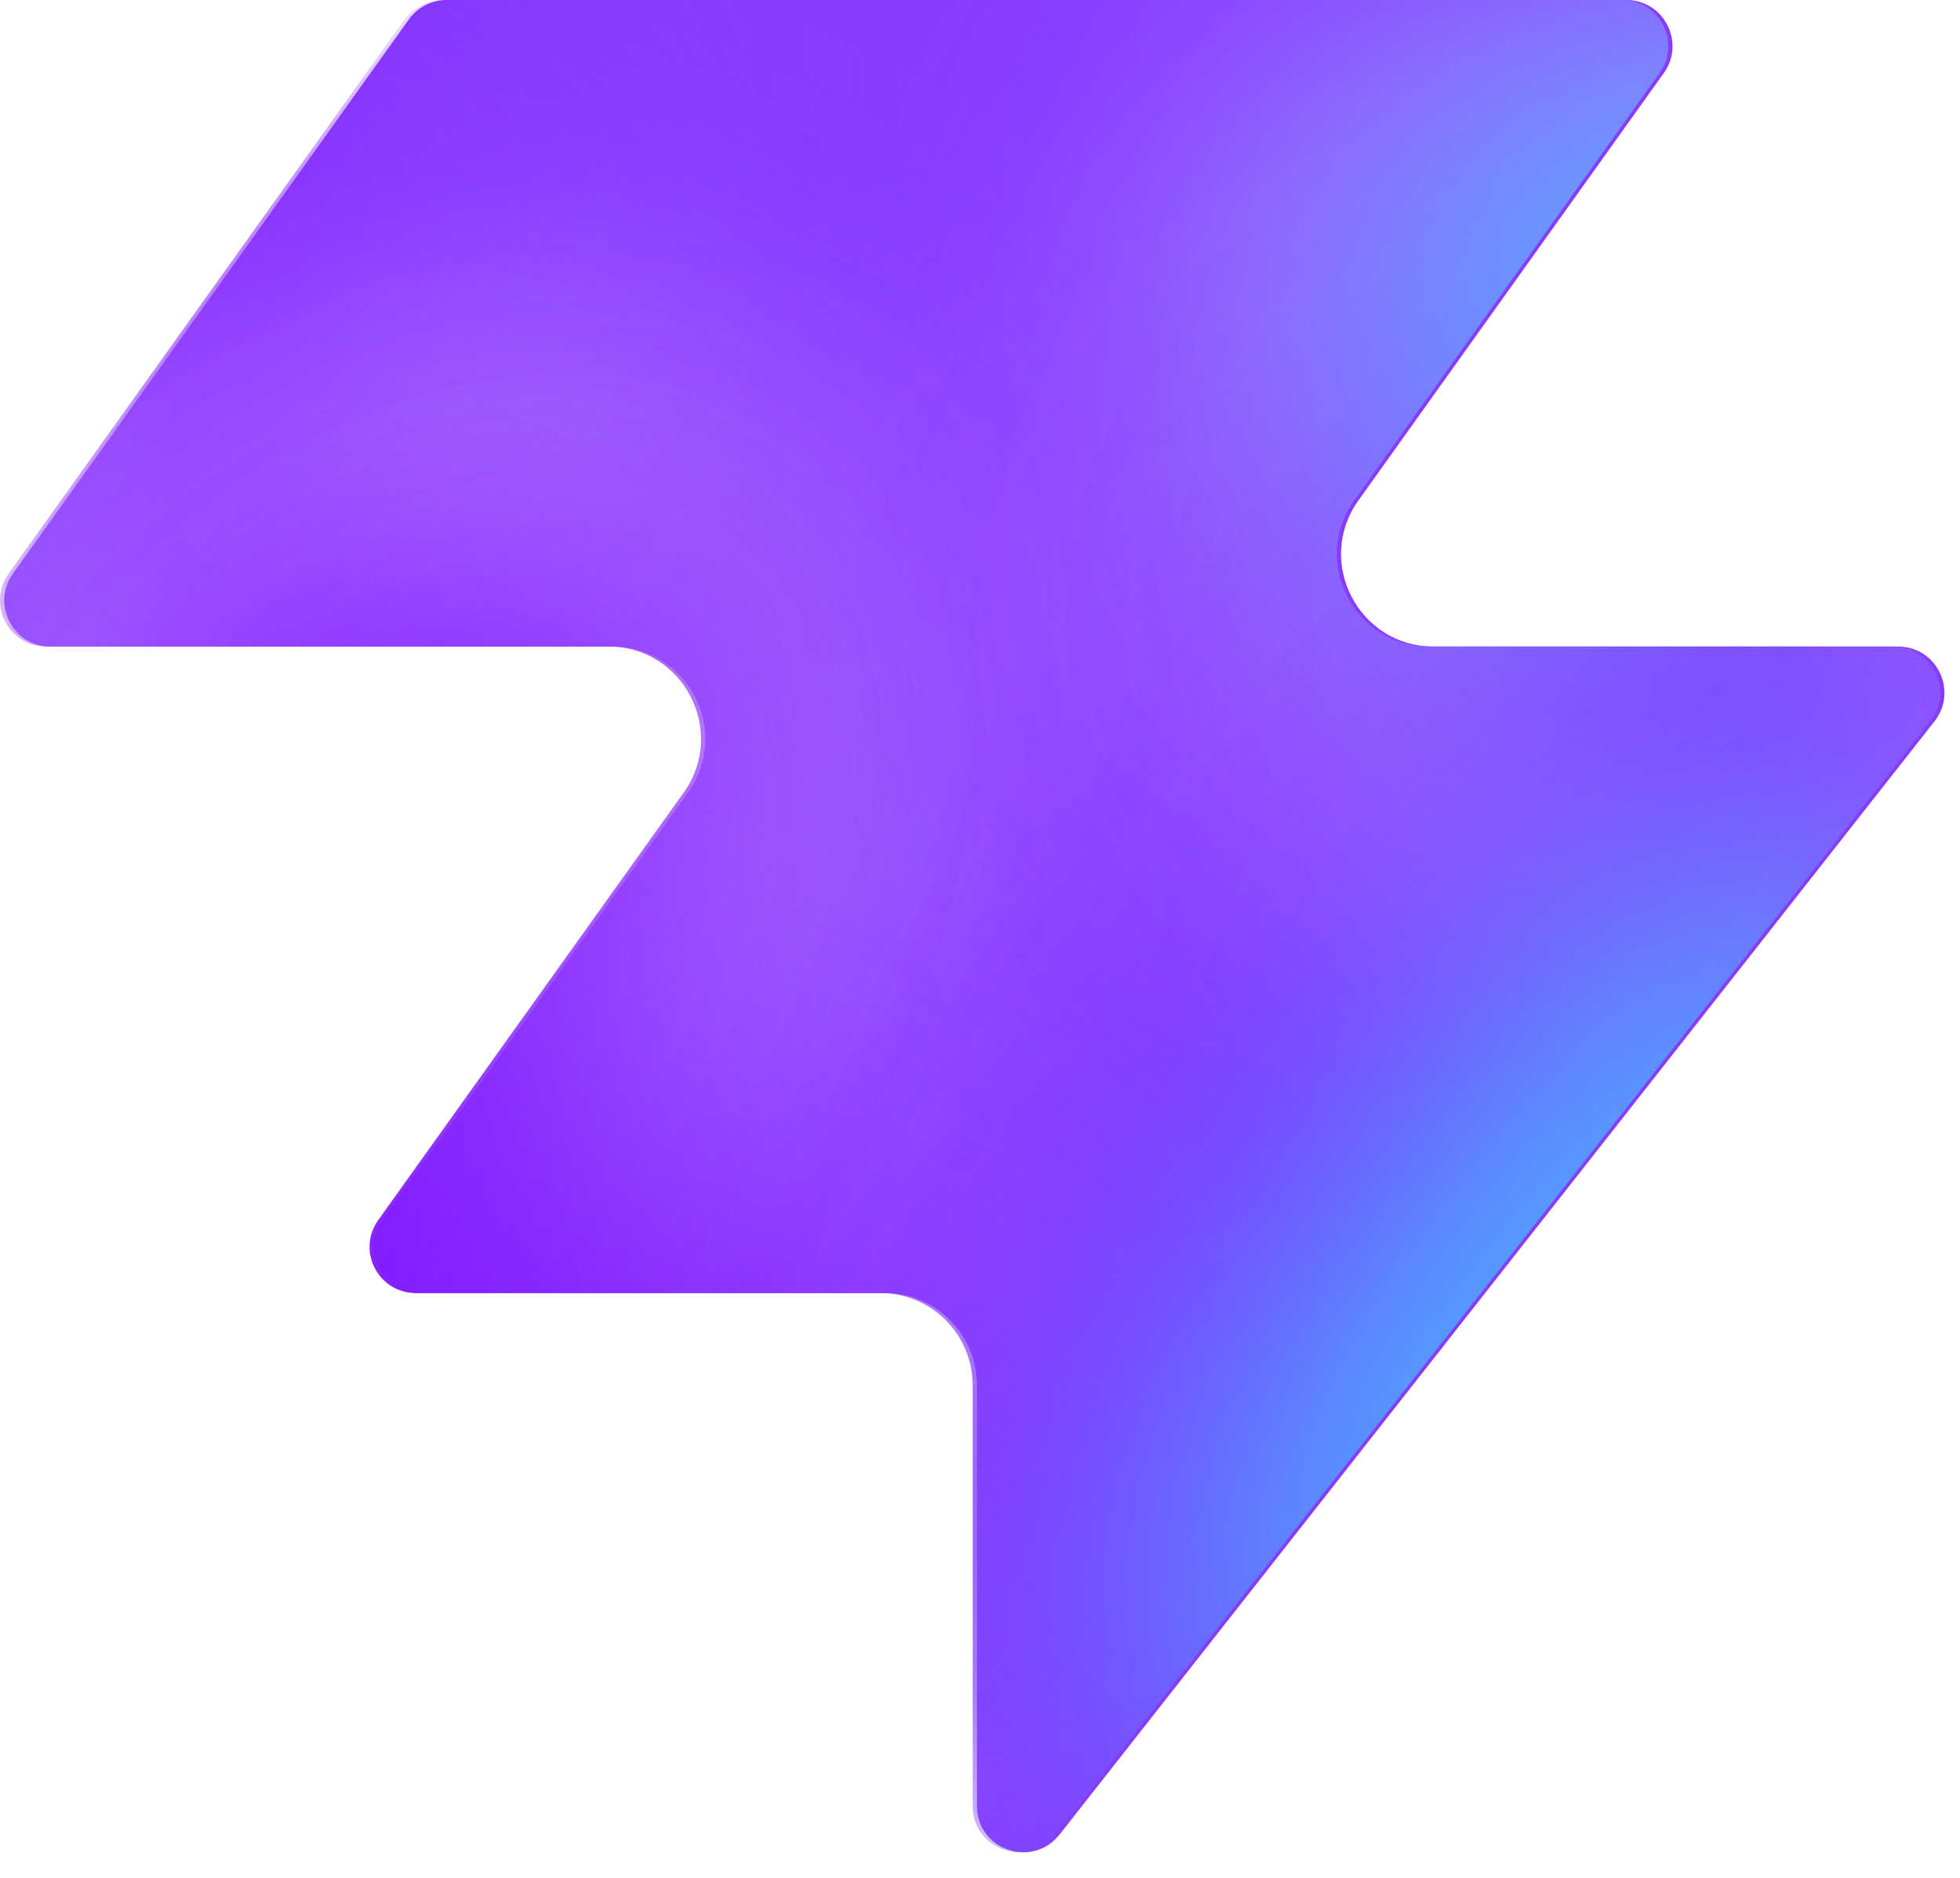
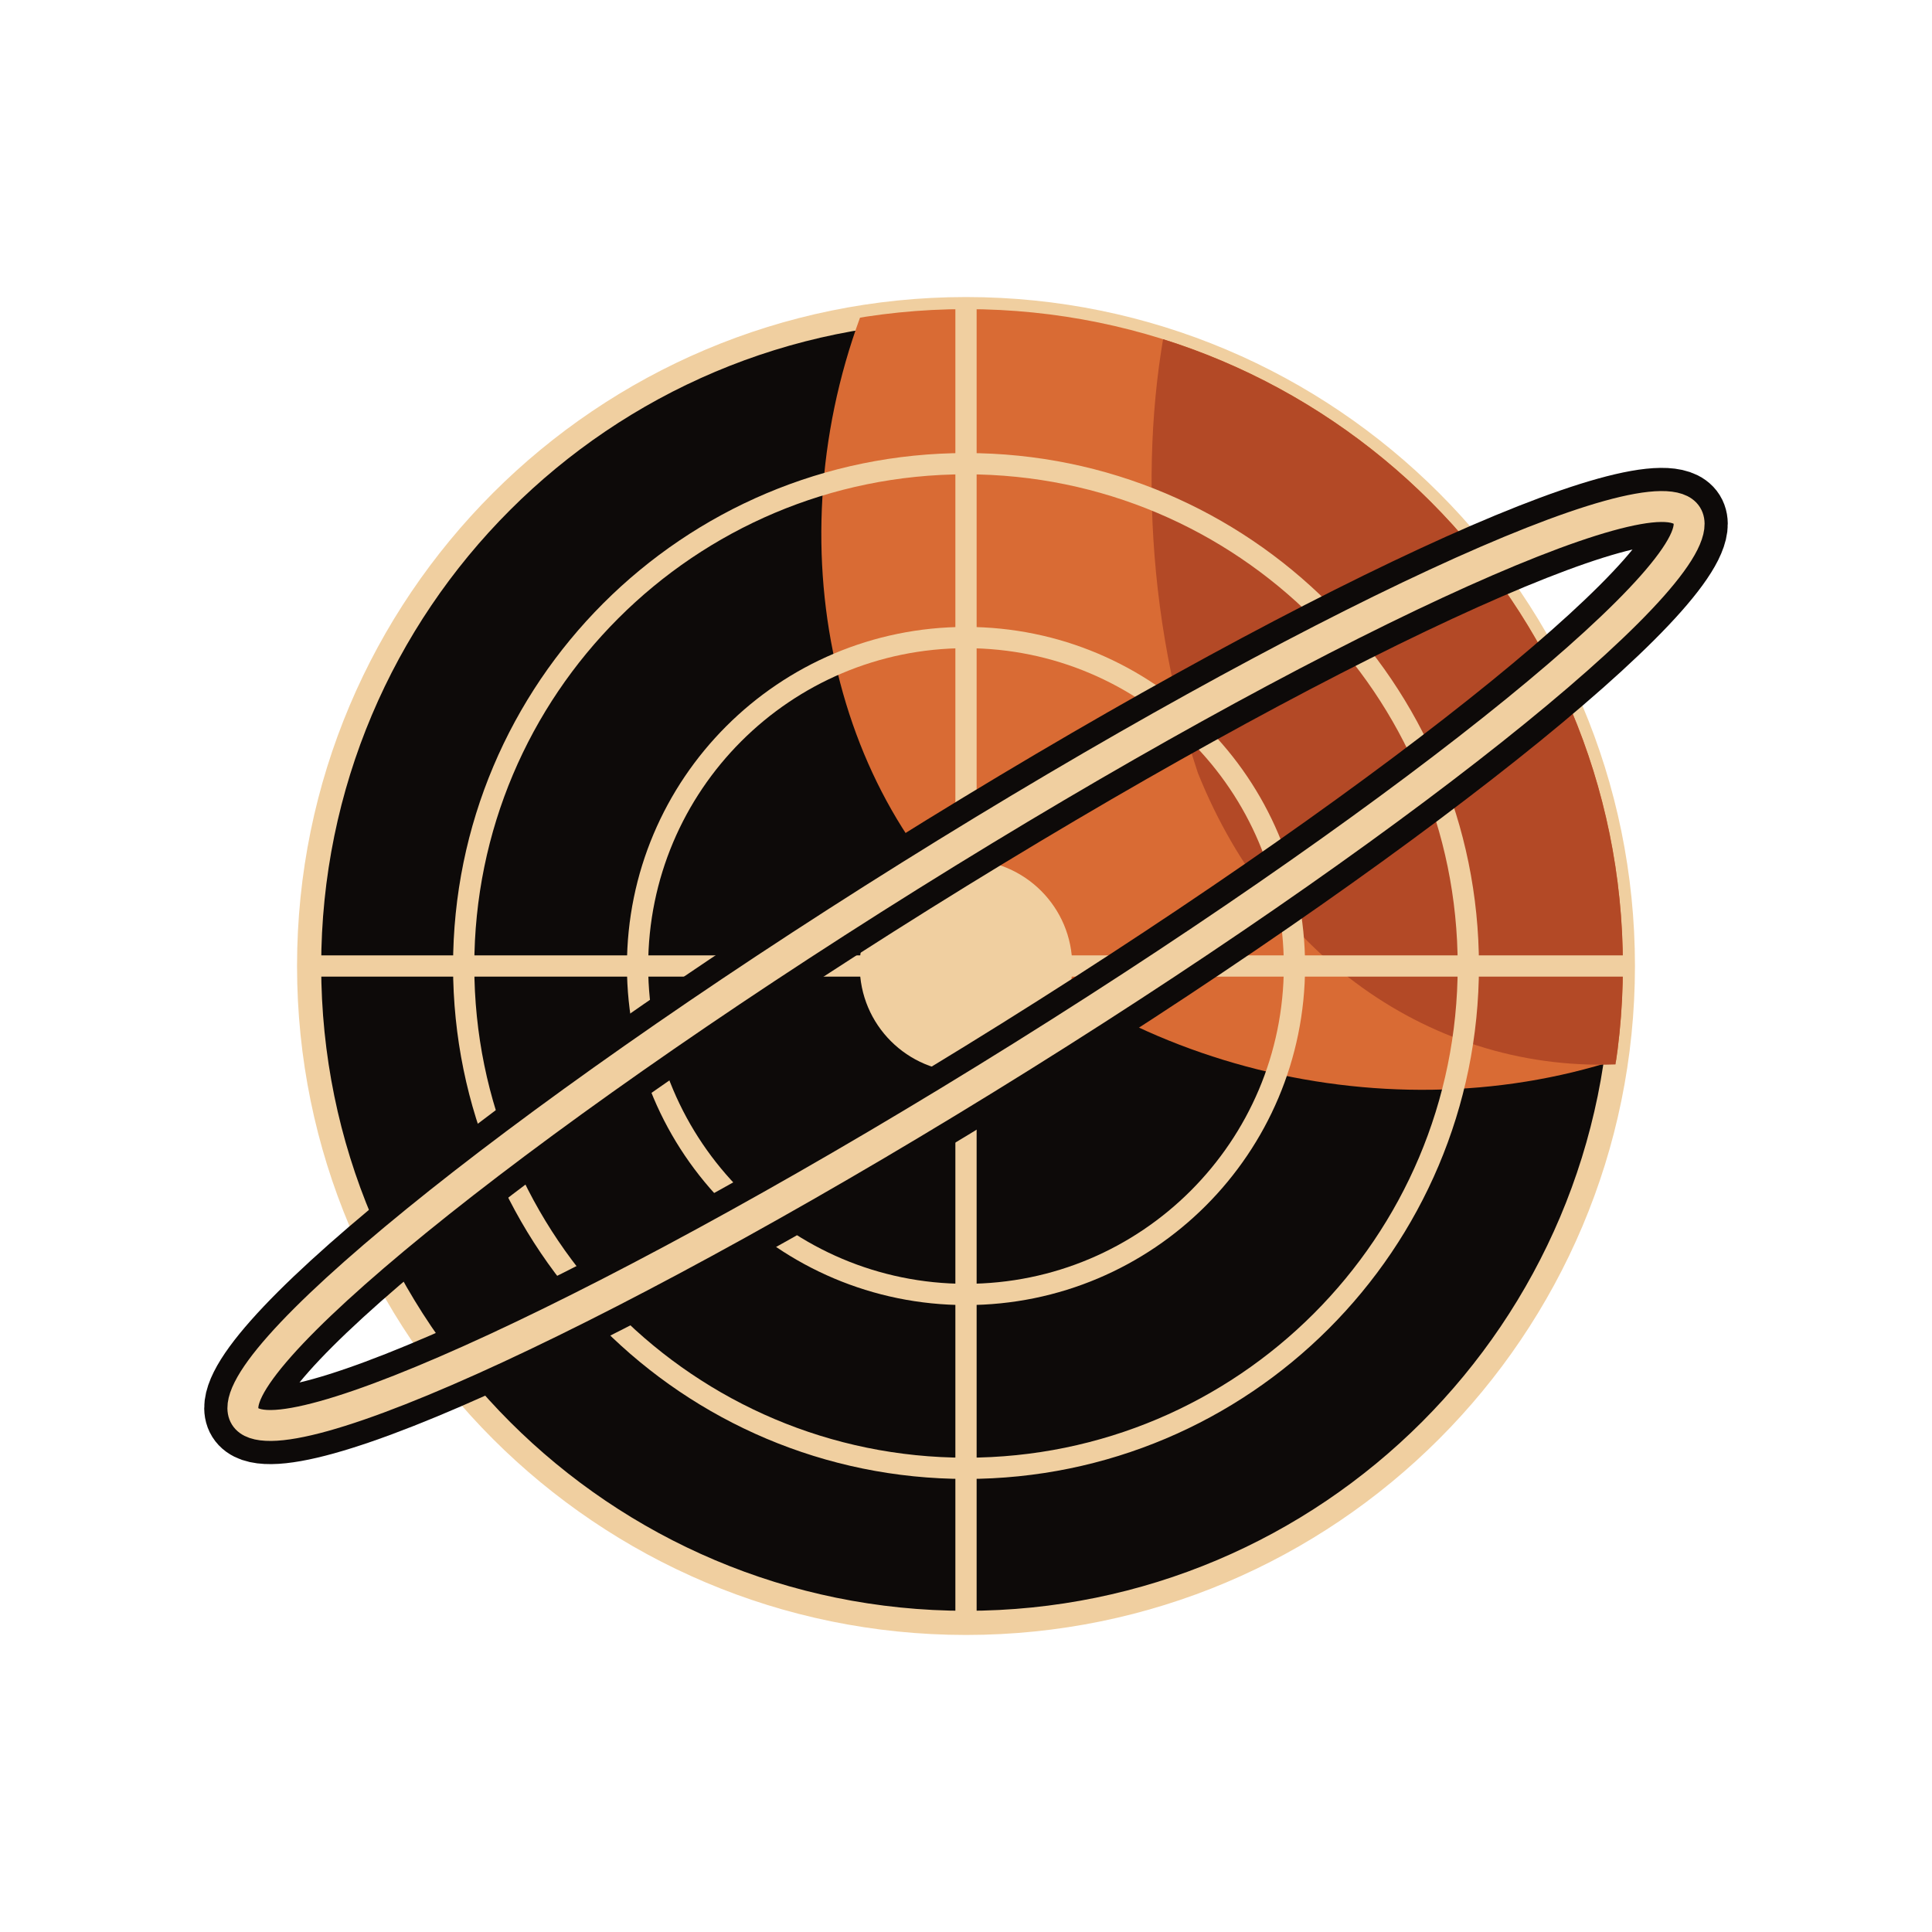
- <svg xmlns="http://www.w3.org/2000/svg" width="48" height="46" fill="none" viewBox="0 0 48 46">
-   <path fill="#863bff" d="M25.946 44.938c-.664.845-2.021.375-2.021-.698V33.937a2.26 2.26 0 0 0-2.262-2.262H10.287c-.92 0-1.456-1.04-.92-1.788l7.48-10.471c1.07-1.497 0-3.578-1.842-3.578H1.237c-.92 0-1.456-1.04-.92-1.788L10.013.474c.214-.297.556-.474.92-.474h28.894c.92 0 1.456 1.04.92 1.788l-7.48 10.471c-1.07 1.498 0 3.579 1.842 3.579h11.377c.943 0 1.473 1.088.89 1.83L25.947 44.94z" style="fill:#863bff;fill:color(display-p3 .525 .23 1);fill-opacity:1" />
-   <mask id="a" width="48" height="46" x="0" y="0" maskUnits="userSpaceOnUse" style="mask-type:alpha">
-     <path fill="#000" d="M25.842 44.938c-.664.844-2.021.375-2.021-.698V33.937a2.26 2.26 0 0 0-2.262-2.262H10.183c-.92 0-1.456-1.04-.92-1.788l7.48-10.471c1.07-1.498 0-3.579-1.842-3.579H1.133c-.92 0-1.456-1.04-.92-1.787L9.91.473c.214-.297.556-.474.92-.474h28.894c.92 0 1.456 1.04.92 1.788l-7.48 10.471c-1.07 1.498 0 3.578 1.842 3.578h11.377c.943 0 1.473 1.088.89 1.832L25.843 44.94z" style="fill:#000;fill-opacity:1" />
-   </mask>
-   <g mask="url(#a)">
-     <g filter="url(#b)">
-       <ellipse cx="5.508" cy="14.704" fill="#ede6ff" rx="5.508" ry="14.704" style="fill:#ede6ff;fill:color(display-p3 .927 .903 1);fill-opacity:1" transform="matrix(.00324 1 1 -.00324 -4.47 31.516)" />
-     </g>
-     <g filter="url(#c)">
-       <ellipse cx="10.399" cy="29.851" fill="#ede6ff" rx="10.399" ry="29.851" style="fill:#ede6ff;fill:color(display-p3 .927 .903 1);fill-opacity:1" transform="matrix(.00324 1 1 -.00324 -39.328 7.883)" />
-     </g>
-     <g filter="url(#d)">
-       <ellipse cx="5.508" cy="30.487" fill="#7e14ff" rx="5.508" ry="30.487" style="fill:#7e14ff;fill:color(display-p3 .492 .077 1);fill-opacity:1" transform="rotate(89.814 -25.913 -14.639)scale(1 -1)" />
-     </g>
-     <g filter="url(#e)">
-       <ellipse cx="5.508" cy="30.599" fill="#7e14ff" rx="5.508" ry="30.599" style="fill:#7e14ff;fill:color(display-p3 .492 .077 1);fill-opacity:1" transform="rotate(89.814 -32.644 -3.334)scale(1 -1)" />
-     </g>
-     <g filter="url(#f)">
-       <ellipse cx="5.508" cy="30.599" fill="#7e14ff" rx="5.508" ry="30.599" style="fill:#7e14ff;fill:color(display-p3 .492 .077 1);fill-opacity:1" transform="matrix(.00324 1 1 -.00324 -34.34 30.47)" />
-     </g>
-     <g filter="url(#g)">
-       <ellipse cx="14.072" cy="22.078" fill="#ede6ff" rx="14.072" ry="22.078" style="fill:#ede6ff;fill:color(display-p3 .927 .903 1);fill-opacity:1" transform="rotate(93.35 24.506 48.493)scale(-1 1)" />
-     </g>
-     <g filter="url(#h)">
-       <ellipse cx="3.47" cy="21.501" fill="#7e14ff" rx="3.47" ry="21.501" style="fill:#7e14ff;fill:color(display-p3 .492 .077 1);fill-opacity:1" transform="rotate(89.009 28.708 47.59)scale(-1 1)" />
-     </g>
-     <g filter="url(#i)">
-       <ellipse cx="3.47" cy="21.501" fill="#7e14ff" rx="3.47" ry="21.501" style="fill:#7e14ff;fill:color(display-p3 .492 .077 1);fill-opacity:1" transform="rotate(89.009 28.708 47.59)scale(-1 1)" />
-     </g>
-     <g filter="url(#j)">
-       <ellipse cx=".387" cy="8.972" fill="#7e14ff" rx="4.407" ry="29.108" style="fill:#7e14ff;fill:color(display-p3 .492 .077 1);fill-opacity:1" transform="rotate(39.51 .387 8.972)" />
-     </g>
-     <g filter="url(#k)">
-       <ellipse cx="47.523" cy="-6.092" fill="#7e14ff" rx="4.407" ry="29.108" style="fill:#7e14ff;fill:color(display-p3 .492 .077 1);fill-opacity:1" transform="rotate(37.892 47.523 -6.092)" />
-     </g>
-     <g filter="url(#l)">
-       <ellipse cx="41.412" cy="6.333" fill="#47bfff" rx="5.971" ry="9.665" style="fill:#47bfff;fill:color(display-p3 .28 .748 1);fill-opacity:1" transform="rotate(37.892 41.412 6.333)" />
-     </g>
-     <g filter="url(#m)">
-       <ellipse cx="-1.879" cy="38.332" fill="#7e14ff" rx="4.407" ry="29.108" style="fill:#7e14ff;fill:color(display-p3 .492 .077 1);fill-opacity:1" transform="rotate(37.892 -1.88 38.332)" />
-     </g>
-     <g filter="url(#n)">
-       <ellipse cx="-1.879" cy="38.332" fill="#7e14ff" rx="4.407" ry="29.108" style="fill:#7e14ff;fill:color(display-p3 .492 .077 1);fill-opacity:1" transform="rotate(37.892 -1.88 38.332)" />
-     </g>
-     <g filter="url(#o)">
-       <ellipse cx="35.651" cy="29.907" fill="#7e14ff" rx="4.407" ry="29.108" style="fill:#7e14ff;fill:color(display-p3 .492 .077 1);fill-opacity:1" transform="rotate(37.892 35.651 29.907)" />
-     </g>
-     <g filter="url(#p)">
-       <ellipse cx="38.418" cy="32.4" fill="#47bfff" rx="5.971" ry="15.297" style="fill:#47bfff;fill:color(display-p3 .28 .748 1);fill-opacity:1" transform="rotate(37.892 38.418 32.4)" />
-     </g>
+ <svg xmlns="http://www.w3.org/2000/svg" viewBox="0 0 200 200" fill="none">
+   <defs>
+     <clipPath id="globeClip">
+       <circle cx="100" cy="100" r="68" />
+     </clipPath>
+   </defs>
+   <circle cx="100" cy="100" r="68" fill="#0d0a09" stroke="#f0cfa0" stroke-width="2.5" />
+   <g clip-path="url(#globeClip)">
+     <path d="M 92 26 C 145 26 176 62 172 108 C 148 118 118 112 100 94 C 84 78 80 50 92 26 Z" fill="#d96b34" />
+     <path d="M 122 28 C 158 42 176 74 170 110 C 150 112 132 100 124 80 C 118 62 118 42 122 28 Z" fill="#b34926" />
  </g>
-   <defs>
-     <filter id="b" width="60.045" height="41.654" x="-19.77" y="16.149" color-interpolation-filters="sRGB" filterUnits="userSpaceOnUse">
-       <feFlood flood-opacity="0" result="BackgroundImageFix" />
-       <feBlend in="SourceGraphic" in2="BackgroundImageFix" result="shape" />
-       <feGaussianBlur result="effect1_foregroundBlur_2002_17158" stdDeviation="7.659" />
-     </filter>
-     <filter id="c" width="90.34" height="51.437" x="-54.613" y="-7.533" color-interpolation-filters="sRGB" filterUnits="userSpaceOnUse">
-       <feFlood flood-opacity="0" result="BackgroundImageFix" />
-       <feBlend in="SourceGraphic" in2="BackgroundImageFix" result="shape" />
-       <feGaussianBlur result="effect1_foregroundBlur_2002_17158" stdDeviation="7.659" />
-     </filter>
-     <filter id="d" width="79.355" height="29.4" x="-49.64" y="2.03" color-interpolation-filters="sRGB" filterUnits="userSpaceOnUse">
-       <feFlood flood-opacity="0" result="BackgroundImageFix" />
-       <feBlend in="SourceGraphic" in2="BackgroundImageFix" result="shape" />
-       <feGaussianBlur result="effect1_foregroundBlur_2002_17158" stdDeviation="4.596" />
-     </filter>
-     <filter id="e" width="79.579" height="29.4" x="-45.045" y="20.029" color-interpolation-filters="sRGB" filterUnits="userSpaceOnUse">
-       <feFlood flood-opacity="0" result="BackgroundImageFix" />
-       <feBlend in="SourceGraphic" in2="BackgroundImageFix" result="shape" />
-       <feGaussianBlur result="effect1_foregroundBlur_2002_17158" stdDeviation="4.596" />
-     </filter>
-     <filter id="f" width="79.579" height="29.4" x="-43.513" y="21.178" color-interpolation-filters="sRGB" filterUnits="userSpaceOnUse">
-       <feFlood flood-opacity="0" result="BackgroundImageFix" />
-       <feBlend in="SourceGraphic" in2="BackgroundImageFix" result="shape" />
-       <feGaussianBlur result="effect1_foregroundBlur_2002_17158" stdDeviation="4.596" />
-     </filter>
-     <filter id="g" width="74.749" height="58.852" x="15.756" y="-17.901" color-interpolation-filters="sRGB" filterUnits="userSpaceOnUse">
-       <feFlood flood-opacity="0" result="BackgroundImageFix" />
-       <feBlend in="SourceGraphic" in2="BackgroundImageFix" result="shape" />
-       <feGaussianBlur result="effect1_foregroundBlur_2002_17158" stdDeviation="7.659" />
-     </filter>
-     <filter id="h" width="61.377" height="25.362" x="23.548" y="2.284" color-interpolation-filters="sRGB" filterUnits="userSpaceOnUse">
-       <feFlood flood-opacity="0" result="BackgroundImageFix" />
-       <feBlend in="SourceGraphic" in2="BackgroundImageFix" result="shape" />
-       <feGaussianBlur result="effect1_foregroundBlur_2002_17158" stdDeviation="4.596" />
-     </filter>
-     <filter id="i" width="61.377" height="25.362" x="23.548" y="2.284" color-interpolation-filters="sRGB" filterUnits="userSpaceOnUse">
-       <feFlood flood-opacity="0" result="BackgroundImageFix" />
-       <feBlend in="SourceGraphic" in2="BackgroundImageFix" result="shape" />
-       <feGaussianBlur result="effect1_foregroundBlur_2002_17158" stdDeviation="4.596" />
-     </filter>
-     <filter id="j" width="56.045" height="63.649" x="-27.636" y="-22.853" color-interpolation-filters="sRGB" filterUnits="userSpaceOnUse">
-       <feFlood flood-opacity="0" result="BackgroundImageFix" />
-       <feBlend in="SourceGraphic" in2="BackgroundImageFix" result="shape" />
-       <feGaussianBlur result="effect1_foregroundBlur_2002_17158" stdDeviation="4.596" />
-     </filter>
-     <filter id="k" width="54.814" height="64.646" x="20.116" y="-38.415" color-interpolation-filters="sRGB" filterUnits="userSpaceOnUse">
-       <feFlood flood-opacity="0" result="BackgroundImageFix" />
-       <feBlend in="SourceGraphic" in2="BackgroundImageFix" result="shape" />
-       <feGaussianBlur result="effect1_foregroundBlur_2002_17158" stdDeviation="4.596" />
-     </filter>
-     <filter id="l" width="33.541" height="35.313" x="24.641" y="-11.323" color-interpolation-filters="sRGB" filterUnits="userSpaceOnUse">
-       <feFlood flood-opacity="0" result="BackgroundImageFix" />
-       <feBlend in="SourceGraphic" in2="BackgroundImageFix" result="shape" />
-       <feGaussianBlur result="effect1_foregroundBlur_2002_17158" stdDeviation="4.596" />
-     </filter>
-     <filter id="m" width="54.814" height="64.646" x="-29.286" y="6.009" color-interpolation-filters="sRGB" filterUnits="userSpaceOnUse">
-       <feFlood flood-opacity="0" result="BackgroundImageFix" />
-       <feBlend in="SourceGraphic" in2="BackgroundImageFix" result="shape" />
-       <feGaussianBlur result="effect1_foregroundBlur_2002_17158" stdDeviation="4.596" />
-     </filter>
-     <filter id="n" width="54.814" height="64.646" x="-29.286" y="6.009" color-interpolation-filters="sRGB" filterUnits="userSpaceOnUse">
-       <feFlood flood-opacity="0" result="BackgroundImageFix" />
-       <feBlend in="SourceGraphic" in2="BackgroundImageFix" result="shape" />
-       <feGaussianBlur result="effect1_foregroundBlur_2002_17158" stdDeviation="4.596" />
-     </filter>
-     <filter id="o" width="54.814" height="64.646" x="8.244" y="-2.416" color-interpolation-filters="sRGB" filterUnits="userSpaceOnUse">
-       <feFlood flood-opacity="0" result="BackgroundImageFix" />
-       <feBlend in="SourceGraphic" in2="BackgroundImageFix" result="shape" />
-       <feGaussianBlur result="effect1_foregroundBlur_2002_17158" stdDeviation="4.596" />
-     </filter>
-     <filter id="p" width="39.409" height="43.623" x="18.713" y="10.588" color-interpolation-filters="sRGB" filterUnits="userSpaceOnUse">
-       <feFlood flood-opacity="0" result="BackgroundImageFix" />
-       <feBlend in="SourceGraphic" in2="BackgroundImageFix" result="shape" />
-       <feGaussianBlur result="effect1_foregroundBlur_2002_17158" stdDeviation="4.596" />
-     </filter>
-   </defs>
+   <circle cx="100" cy="100" r="52" stroke="#f0cfa0" stroke-width="2.2" />
+   <circle cx="100" cy="100" r="34" stroke="#f0cfa0" stroke-width="2.2" />
+   <line x1="100" y1="32" x2="100" y2="168" stroke="#f0cfa0" stroke-width="2.2" />
+   <line x1="32" y1="100" x2="168" y2="100" stroke="#f0cfa0" stroke-width="2.2" />
+   <circle cx="100" cy="100" r="11" fill="#f0cfa0" />
+   <g transform="rotate(-32 100 100)">
+     <ellipse cx="100" cy="100" rx="88" ry="11" stroke="#0d0a09" stroke-width="8" />
+     <ellipse cx="100" cy="100" rx="88" ry="11" stroke="#f0cfa0" stroke-width="3.2" />
+   </g>
</svg>
